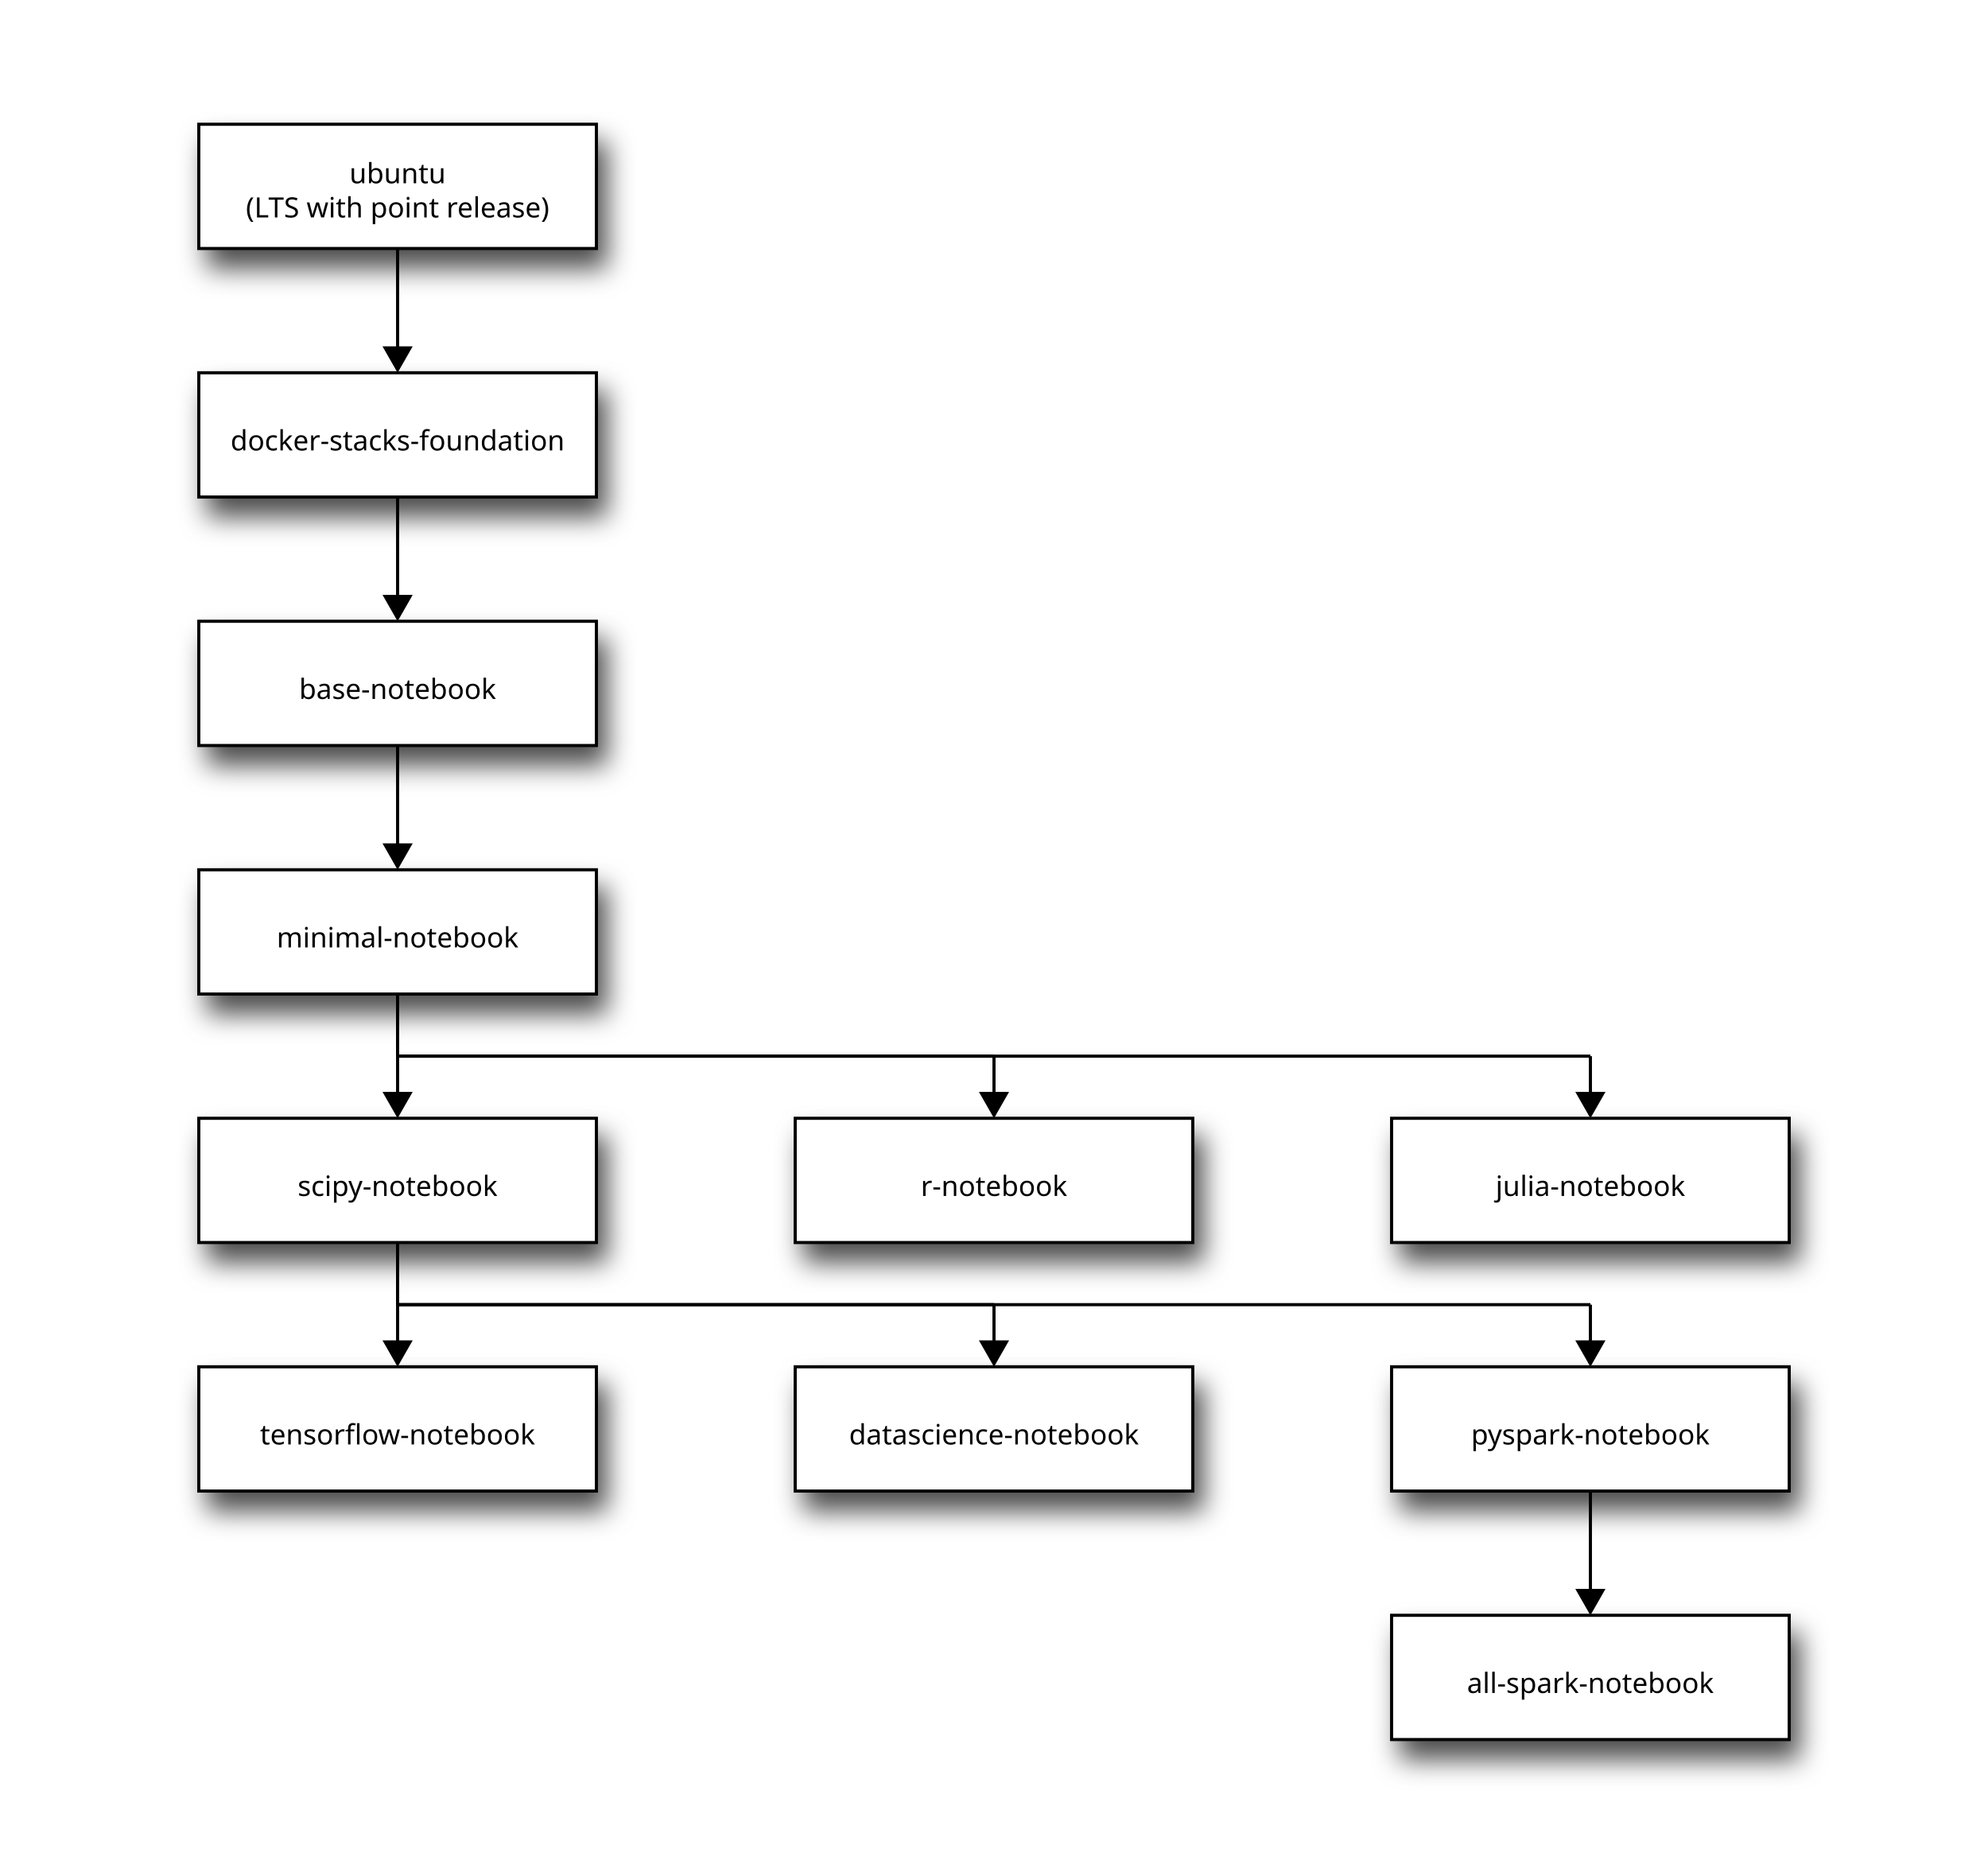
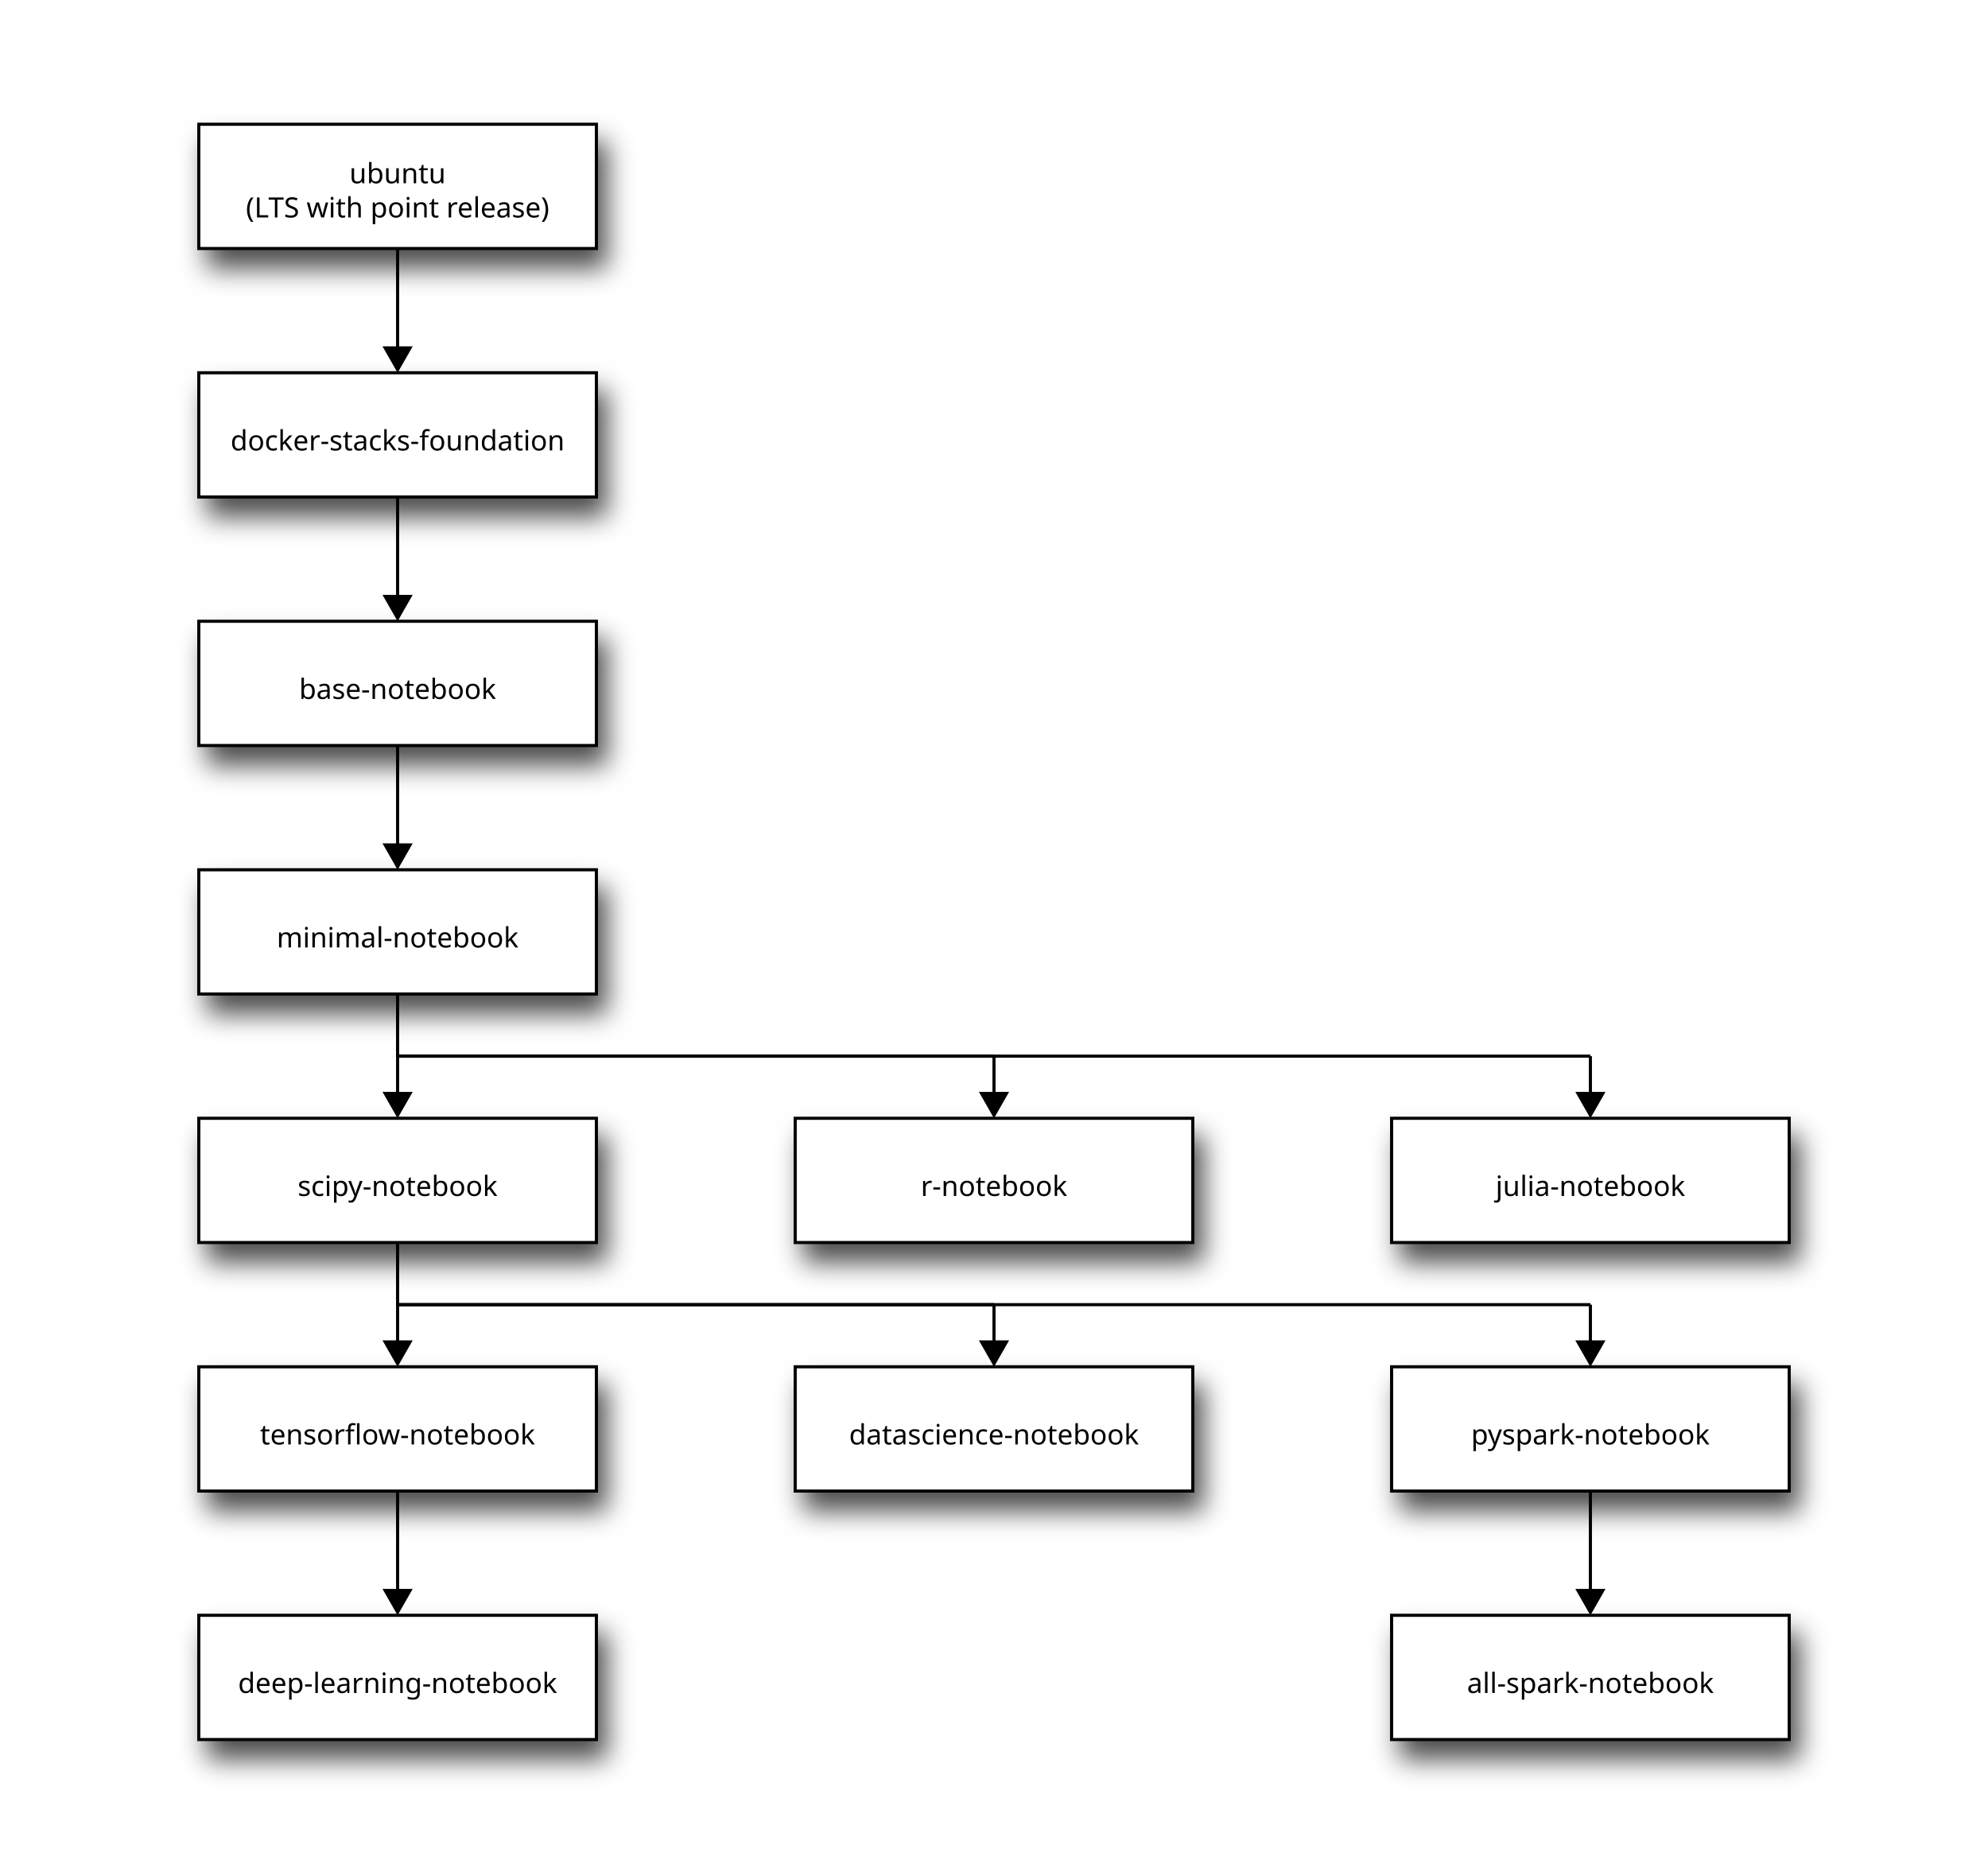
<svg xmlns="http://www.w3.org/2000/svg" viewBox="0 0 640 600">
  <defs id="defs_block">
    <filter height="1.504" id="filter_blur" width="1.157" x="-0.079" y="-0.252">
      <feGaussianBlur id="feGaussianBlur3780" stdDeviation="4.2" />
    </filter>
  </defs>
  <rect fill="rgb(0,0,0)" height="40" stroke="rgb(0,0,0)" style="filter:url(#filter_blur);opacity:0.7;fill-opacity:1" width="128" x="67" y="46" />
  <rect fill="rgb(0,0,0)" height="40" stroke="rgb(0,0,0)" style="filter:url(#filter_blur);opacity:0.7;fill-opacity:1" width="128" x="67" y="126" />
  <rect fill="rgb(0,0,0)" height="40" stroke="rgb(0,0,0)" style="filter:url(#filter_blur);opacity:0.7;fill-opacity:1" width="128" x="67" y="206" />
  <rect fill="rgb(0,0,0)" height="40" stroke="rgb(0,0,0)" style="filter:url(#filter_blur);opacity:0.7;fill-opacity:1" width="128" x="67" y="286" />
  <rect fill="rgb(0,0,0)" height="40" stroke="rgb(0,0,0)" style="filter:url(#filter_blur);opacity:0.7;fill-opacity:1" width="128" x="67" y="366" />
  <rect fill="rgb(0,0,0)" height="40" stroke="rgb(0,0,0)" style="filter:url(#filter_blur);opacity:0.7;fill-opacity:1" width="128" x="259" y="366" />
  <rect fill="rgb(0,0,0)" height="40" stroke="rgb(0,0,0)" style="filter:url(#filter_blur);opacity:0.7;fill-opacity:1" width="128" x="451" y="366" />
  <rect fill="rgb(0,0,0)" height="40" stroke="rgb(0,0,0)" style="filter:url(#filter_blur);opacity:0.7;fill-opacity:1" width="128" x="67" y="446" />
  <rect fill="rgb(0,0,0)" height="40" stroke="rgb(0,0,0)" style="filter:url(#filter_blur);opacity:0.7;fill-opacity:1" width="128" x="259" y="446" />
  <rect fill="rgb(0,0,0)" height="40" stroke="rgb(0,0,0)" style="filter:url(#filter_blur);opacity:0.7;fill-opacity:1" width="128" x="451" y="446" />
+   <rect fill="rgb(0,0,0)" height="40" stroke="rgb(0,0,0)" style="filter:url(#filter_blur);opacity:0.7;fill-opacity:1" width="128" x="67" y="526" />
  <rect fill="rgb(0,0,0)" height="40" stroke="rgb(0,0,0)" style="filter:url(#filter_blur);opacity:0.7;fill-opacity:1" width="128" x="451" y="526" />
  <rect fill="rgb(255,255,255)" height="40" stroke="rgb(0,0,0)" width="128" x="64" y="40" />
  <text fill="rgb(0,0,0)" font-family="sans-serif" font-size="9" font-style="normal" font-weight="normal" text-anchor="middle" textLength="30" x="128" y="59">ubuntu</text>
  <text fill="rgb(0,0,0)" font-family="sans-serif" font-size="9" font-style="normal" font-weight="normal" text-anchor="middle" textLength="119" x="128" y="70">(LTS with point release)</text>
  <rect fill="rgb(255,255,255)" height="40" stroke="rgb(0,0,0)" width="128" x="64" y="120" />
  <text fill="rgb(0,0,0)" font-family="sans-serif" font-size="9" font-style="normal" font-weight="normal" text-anchor="middle" textLength="119" x="128" y="145">docker-stacks-foundation</text>
  <rect fill="rgb(255,255,255)" height="40" stroke="rgb(0,0,0)" width="128" x="64" y="200" />
  <text fill="rgb(0,0,0)" font-family="sans-serif" font-size="9" font-style="normal" font-weight="normal" text-anchor="middle" textLength="65" x="128" y="225">base-notebook</text>
  <rect fill="rgb(255,255,255)" height="40" stroke="rgb(0,0,0)" width="128" x="64" y="280" />
  <text fill="rgb(0,0,0)" font-family="sans-serif" font-size="9" font-style="normal" font-weight="normal" text-anchor="middle" textLength="80" x="128" y="305">minimal-notebook</text>
  <rect fill="rgb(255,255,255)" height="40" stroke="rgb(0,0,0)" width="128" x="64" y="360" />
  <text fill="rgb(0,0,0)" font-family="sans-serif" font-size="9" font-style="normal" font-weight="normal" text-anchor="middle" textLength="70" x="128" y="385">scipy-notebook</text>
  <rect fill="rgb(255,255,255)" height="40" stroke="rgb(0,0,0)" width="128" x="256" y="360" />
  <text fill="rgb(0,0,0)" font-family="sans-serif" font-size="9" font-style="normal" font-weight="normal" text-anchor="middle" textLength="50" x="320" y="385">r-notebook</text>
  <rect fill="rgb(255,255,255)" height="40" stroke="rgb(0,0,0)" width="128" x="448" y="360" />
  <text fill="rgb(0,0,0)" font-family="sans-serif" font-size="9" font-style="normal" font-weight="normal" text-anchor="middle" textLength="70" x="512" y="385">julia-notebook</text>
  <rect fill="rgb(255,255,255)" height="40" stroke="rgb(0,0,0)" width="128" x="64" y="440" />
  <text fill="rgb(0,0,0)" font-family="sans-serif" font-size="9" font-style="normal" font-weight="normal" text-anchor="middle" textLength="95" x="128" y="465">tensorflow-notebook</text>
  <rect fill="rgb(255,255,255)" height="40" stroke="rgb(0,0,0)" width="128" x="256" y="440" />
  <text fill="rgb(0,0,0)" font-family="sans-serif" font-size="9" font-style="normal" font-weight="normal" text-anchor="middle" textLength="100" x="320" y="465">datascience-notebook</text>
  <rect fill="rgb(255,255,255)" height="40" stroke="rgb(0,0,0)" width="128" x="448" y="440" />
  <text fill="rgb(0,0,0)" font-family="sans-serif" font-size="9" font-style="normal" font-weight="normal" text-anchor="middle" textLength="80" x="512" y="465">pyspark-notebook</text>
+   <rect fill="rgb(255,255,255)" height="40" stroke="rgb(0,0,0)" width="128" x="64" y="520" />
+   <text fill="rgb(0,0,0)" font-family="sans-serif" font-size="9" font-style="normal" font-weight="normal" text-anchor="middle" textLength="109" x="128" y="545">deep-learning-notebook</text>
  <rect fill="rgb(255,255,255)" height="40" stroke="rgb(0,0,0)" width="128" x="448" y="520" />
  <text fill="rgb(0,0,0)" font-family="sans-serif" font-size="9" font-style="normal" font-weight="normal" text-anchor="middle" textLength="90" x="512" y="545">all-spark-notebook</text>
  <path d="M 128 80 L 128 112" fill="none" stroke="rgb(0,0,0)" />
  <polygon fill="rgb(0,0,0)" points="128,119 124,112 132,112 128,119" stroke="rgb(0,0,0)" />
  <path d="M 128 160 L 128 192" fill="none" stroke="rgb(0,0,0)" />
  <polygon fill="rgb(0,0,0)" points="128,199 124,192 132,192 128,199" stroke="rgb(0,0,0)" />
  <path d="M 128 240 L 128 272" fill="none" stroke="rgb(0,0,0)" />
  <polygon fill="rgb(0,0,0)" points="128,279 124,272 132,272 128,279" stroke="rgb(0,0,0)" />
  <path d="M 128 320 L 128 352" fill="none" stroke="rgb(0,0,0)" />
  <polygon fill="rgb(0,0,0)" points="128,359 124,352 132,352 128,359" stroke="rgb(0,0,0)" />
  <path d="M 128 320 L 128 340" fill="none" stroke="rgb(0,0,0)" />
  <path d="M 128 340 L 320 340" fill="none" stroke="rgb(0,0,0)" />
  <path d="M 320 340 L 320 352" fill="none" stroke="rgb(0,0,0)" />
  <polygon fill="rgb(0,0,0)" points="320,359 316,352 324,352 320,359" stroke="rgb(0,0,0)" />
  <path d="M 128 320 L 128 340" fill="none" stroke="rgb(0,0,0)" />
  <path d="M 128 340 L 512 340" fill="none" stroke="rgb(0,0,0)" />
  <path d="M 512 340 L 512 352" fill="none" stroke="rgb(0,0,0)" />
  <polygon fill="rgb(0,0,0)" points="512,359 508,352 516,352 512,359" stroke="rgb(0,0,0)" />
  <path d="M 128 400 L 128 420" fill="none" stroke="rgb(0,0,0)" />
  <path d="M 128 420 L 512 420" fill="none" stroke="rgb(0,0,0)" />
  <path d="M 512 420 L 512 432" fill="none" stroke="rgb(0,0,0)" />
  <polygon fill="rgb(0,0,0)" points="512,439 508,432 516,432 512,439" stroke="rgb(0,0,0)" />
  <path d="M 128 400 L 128 432" fill="none" stroke="rgb(0,0,0)" />
  <polygon fill="rgb(0,0,0)" points="128,439 124,432 132,432 128,439" stroke="rgb(0,0,0)" />
  <path d="M 128 400 L 128 420" fill="none" stroke="rgb(0,0,0)" />
  <path d="M 128 420 L 320 420" fill="none" stroke="rgb(0,0,0)" />
  <path d="M 320 420 L 320 432" fill="none" stroke="rgb(0,0,0)" />
  <polygon fill="rgb(0,0,0)" points="320,439 316,432 324,432 320,439" stroke="rgb(0,0,0)" />
+   <path d="M 128 480 L 128 512" fill="none" stroke="rgb(0,0,0)" />
+   <polygon fill="rgb(0,0,0)" points="128,519 124,512 132,512 128,519" stroke="rgb(0,0,0)" />
  <path d="M 512 480 L 512 512" fill="none" stroke="rgb(0,0,0)" />
  <polygon fill="rgb(0,0,0)" points="512,519 508,512 516,512 512,519" stroke="rgb(0,0,0)" />
</svg>
